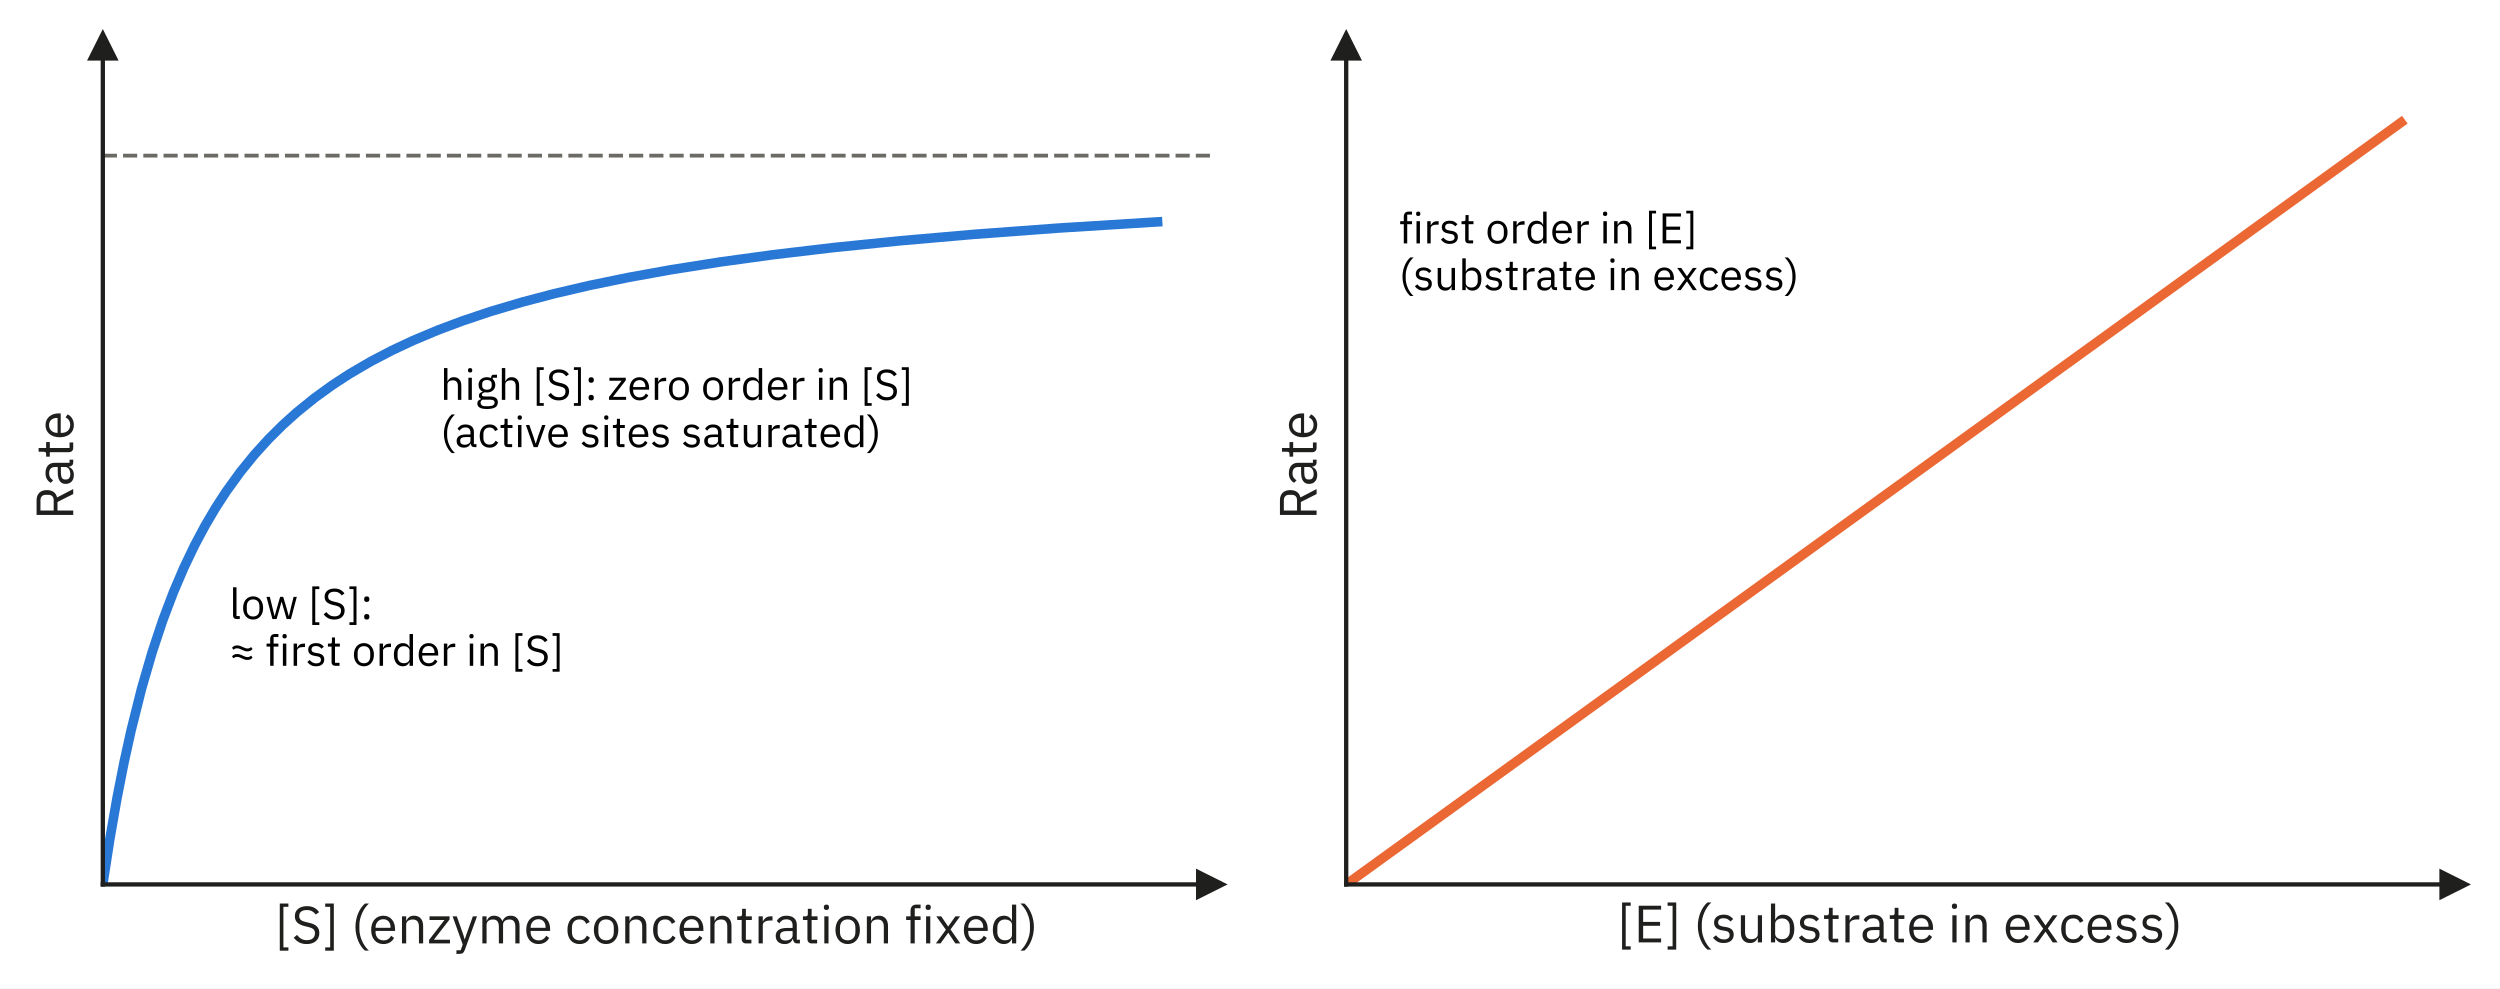
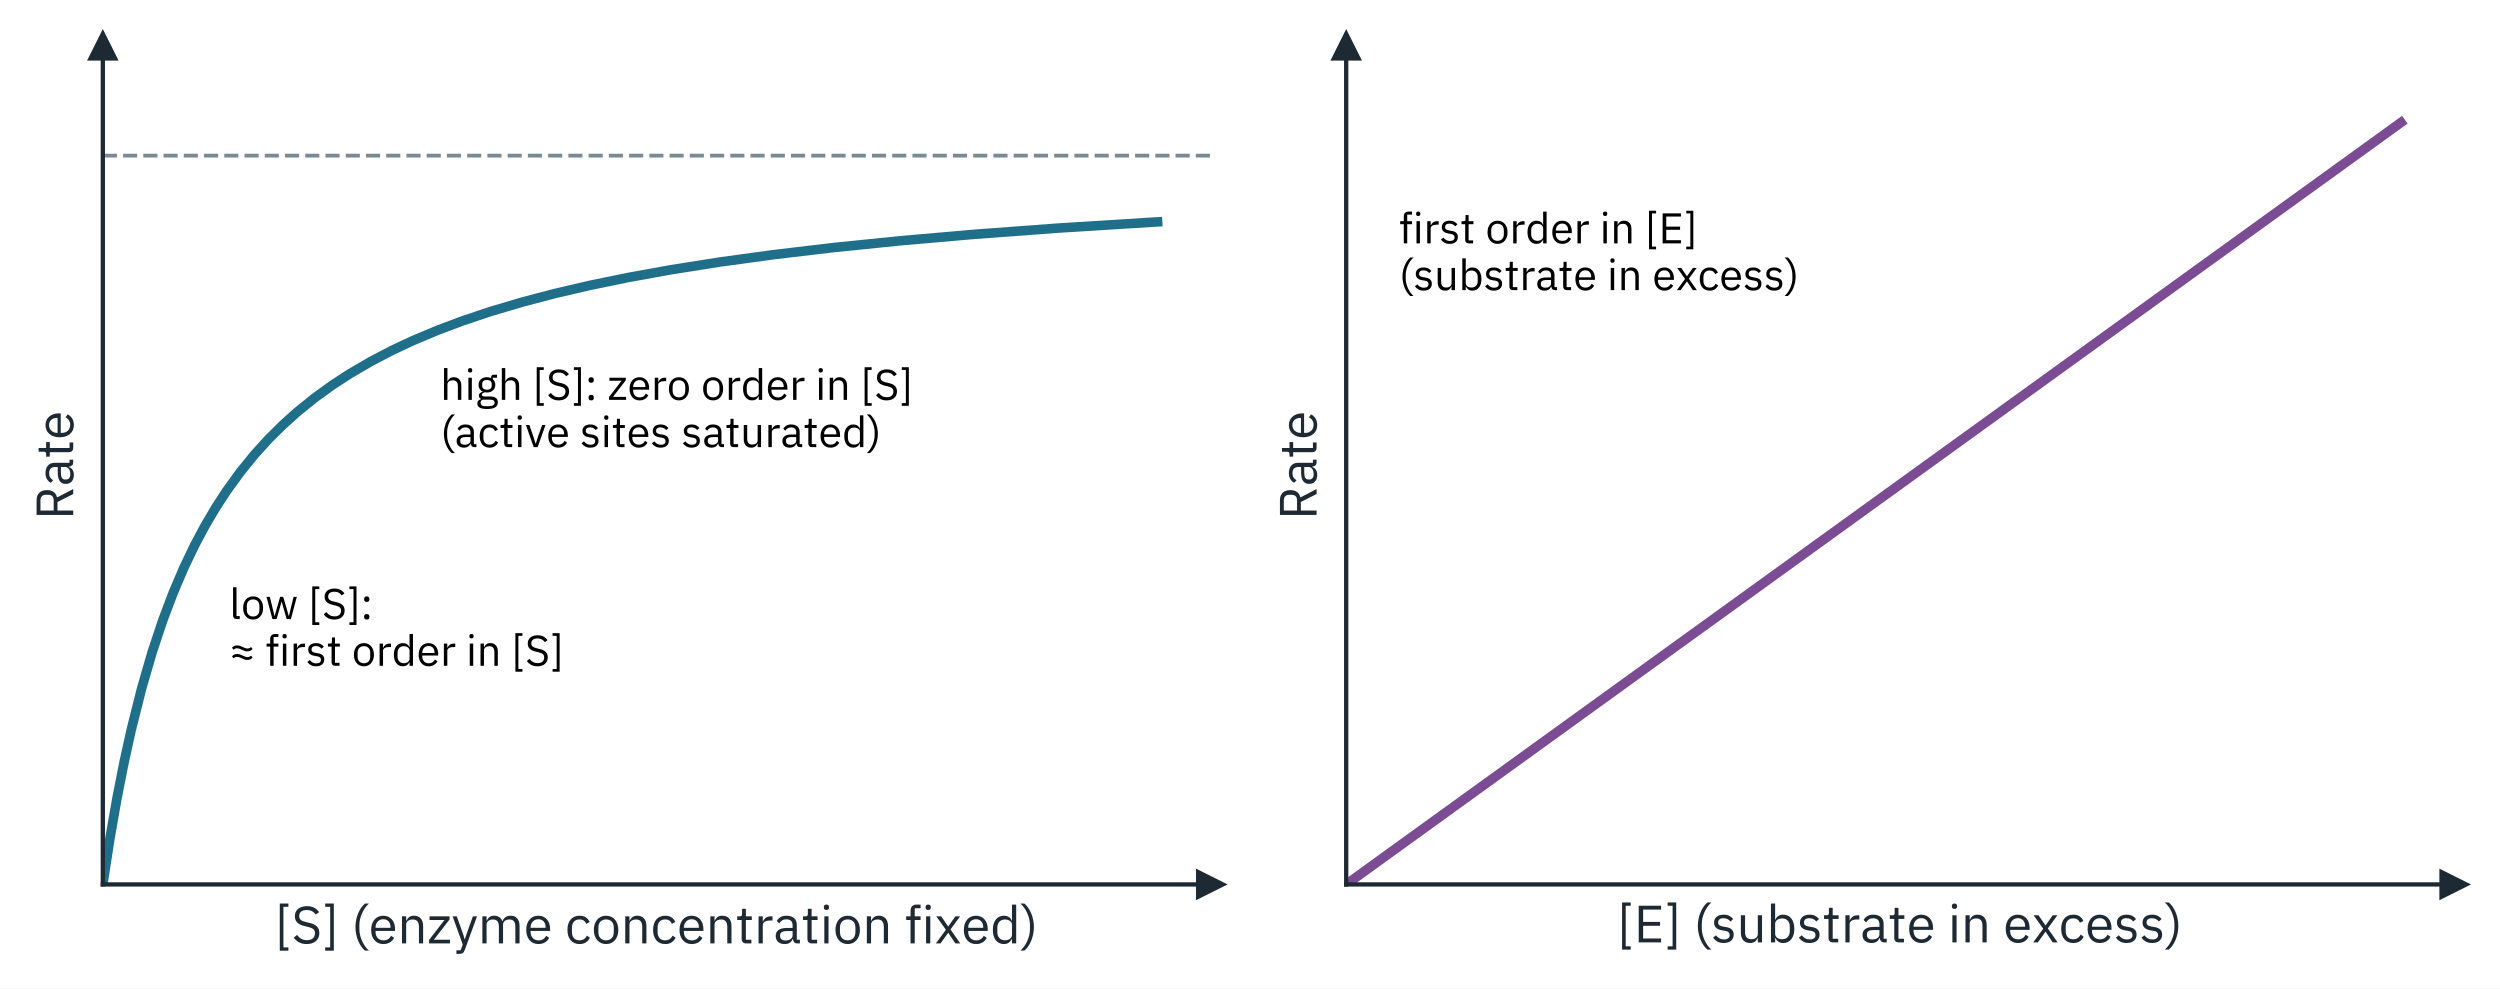
<svg xmlns="http://www.w3.org/2000/svg" xmlns:xlink="http://www.w3.org/1999/xlink" width="523.7pt" height="207.03pt" viewBox="0 0 523.7 207.03" version="1.1">
  <defs>
    <style type="text/css">*{stroke-linejoin: round; stroke-linecap: butt}</style>
  </defs>
  <g id="figure_1">
    <g id="patch_1">
      <path d="M 0 207.03  L 523.7 207.03  L 523.7 0  L 0 0  z " style="fill: #ffffff" />
    </g>
    <g id="axes_1">
      <g id="patch_2">
        <path d="M 21.54 185.27  L 253.54 185.27  L 253.54 9.7  L 21.54 9.7  z " style="fill: #ffffff" />
      </g>
      <g id="matplotlib.axis_1">
        <g id="text_1">
-           <g style="fill: #1f1f1e" transform="translate(57.58633 197.63) scale(0.11 -0.11)">
+           <g style="fill: #1e2a33" transform="translate(57.58633 197.63) scale(0.11 -0.11)">
            <defs>
              <path id="IBMPlexSans-5b" d="M 595 -883  L 595 4864  L 1645 4864  L 1645 4461  L 1037 4461  L 1037 -480  L 1645 -480  L 1645 -883  L 595 -883  z " transform="scale(0.015625)" />
              <path id="IBMPlexSans-53" d="M 1850 -77  Q 1306 -77 922 131  Q 538 339 269 704  L 666 1037  Q 902 723 1190 560  Q 1478 397 1869 397  Q 2349 397 2601 627  Q 2854 858 2854 1242  Q 2854 1562 2662 1734  Q 2470 1907 2029 2010  L 1664 2093  Q 1050 2234 726 2518  Q 403 2803 403 3322  Q 403 3616 512 3846  Q 621 4077 816 4230  Q 1011 4384 1283 4464  Q 1555 4544 1882 4544  Q 2387 4544 2748 4358  Q 3110 4173 3360 3814  L 2957 3520  Q 2771 3776 2508 3923  Q 2246 4070 1856 4070  Q 1427 4070 1180 3888  Q 934 3706 934 3341  Q 934 3021 1142 2857  Q 1350 2694 1773 2598  L 2138 2515  Q 2797 2368 3091 2067  Q 3386 1766 3386 1267  Q 3386 960 3280 710  Q 3174 461 2976 288  Q 2778 115 2493 19  Q 2208 -77 1850 -77  z " transform="scale(0.015625)" />
              <path id="IBMPlexSans-5d" d="M 1434 4864  L 1434 -883  L 384 -883  L 384 -480  L 992 -480  L 992 4461  L 384 4461  L 384 4864  L 1434 4864  z " transform="scale(0.015625)" />
              <path id="IBMPlexSans-20" transform="scale(0.015625)" />
              <path id="IBMPlexSans-28" d="M 531 1997  Q 531 2458 620 2886  Q 710 3315 867 3683  Q 1024 4051 1235 4352  Q 1446 4653 1690 4864  L 2176 4864  Q 1907 4621 1692 4313  Q 1478 4006 1328 3660  Q 1178 3315 1094 2956  Q 1011 2598 1011 2266  L 1011 1715  Q 1011 1376 1094 1017  Q 1178 659 1331 313  Q 1485 -32 1699 -339  Q 1914 -646 2176 -877  L 1690 -877  Q 1453 -678 1241 -377  Q 1030 -77 873 294  Q 717 666 624 1098  Q 531 1530 531 1997  z " transform="scale(0.015625)" />
              <path id="IBMPlexSans-65" d="M 1786 -77  Q 1446 -77 1174 44  Q 902 166 707 393  Q 512 621 406 937  Q 301 1254 301 1651  Q 301 2042 406 2362  Q 512 2682 707 2909  Q 902 3136 1174 3257  Q 1446 3379 1786 3379  Q 2118 3379 2380 3257  Q 2643 3136 2828 2921  Q 3014 2707 3113 2412  Q 3213 2118 3213 1766  L 3213 1523  L 838 1523  L 838 1370  Q 838 1158 905 976  Q 973 794 1097 659  Q 1222 525 1404 448  Q 1587 371 1818 371  Q 2131 371 2364 518  Q 2598 666 2726 941  L 3091 678  Q 2931 339 2592 131  Q 2253 -77 1786 -77  z M 1786 2950  Q 1574 2950 1401 2876  Q 1229 2803 1104 2668  Q 979 2534 908 2352  Q 838 2170 838 1952  L 838 1907  L 2662 1907  L 2662 1978  Q 2662 2419 2422 2684  Q 2182 2950 1786 2950  z " transform="scale(0.015625)" />
              <path id="IBMPlexSans-6e" d="M 544 0  L 544 3302  L 1056 3302  L 1056 2765  L 1082 2765  Q 1203 3046 1424 3212  Q 1645 3379 2016 3379  Q 2528 3379 2825 3049  Q 3123 2720 3123 2118  L 3123 0  L 2611 0  L 2611 2029  Q 2611 2918 1862 2918  Q 1709 2918 1565 2880  Q 1421 2842 1305 2765  Q 1190 2688 1123 2569  Q 1056 2451 1056 2291  L 1056 0  L 544 0  z " transform="scale(0.015625)" />
              <path id="IBMPlexSans-7a" d="M 211 0  L 211 429  L 2086 2854  L 269 2854  L 269 3302  L 2707 3302  L 2707 2918  L 794 448  L 2758 448  L 2758 0  L 211 0  z " transform="scale(0.015625)" />
              <path id="IBMPlexSans-79" d="M 2579 3302  L 3085 3302  L 1606 -768  Q 1549 -915 1491 -1014  Q 1434 -1114 1350 -1171  Q 1267 -1229 1142 -1254  Q 1018 -1280 838 -1280  L 576 -1280  L 576 -832  L 1094 -832  L 1344 -128  L 109 3302  L 621 3302  L 1414 1056  L 1568 518  L 1600 518  L 1779 1056  L 2579 3302  z " transform="scale(0.015625)" />
              <path id="IBMPlexSans-6d" d="M 544 0  L 544 3302  L 1056 3302  L 1056 2765  L 1082 2765  Q 1139 2893 1212 3005  Q 1286 3117 1392 3200  Q 1498 3283 1638 3331  Q 1779 3379 1971 3379  Q 2298 3379 2573 3222  Q 2848 3066 2982 2707  L 2995 2707  Q 3085 2976 3331 3177  Q 3578 3379 4000 3379  Q 4506 3379 4790 3049  Q 5075 2720 5075 2118  L 5075 0  L 4563 0  L 4563 2029  Q 4563 2470 4390 2694  Q 4218 2918 3840 2918  Q 3686 2918 3548 2880  Q 3411 2842 3302 2765  Q 3194 2688 3130 2569  Q 3066 2451 3066 2291  L 3066 0  L 2554 0  L 2554 2029  Q 2554 2470 2381 2694  Q 2208 2918 1843 2918  Q 1690 2918 1549 2880  Q 1408 2842 1299 2765  Q 1190 2688 1123 2569  Q 1056 2451 1056 2291  L 1056 0  L 544 0  z " transform="scale(0.015625)" />
              <path id="IBMPlexSans-63" d="M 1773 -77  Q 1427 -77 1152 44  Q 877 166 688 390  Q 499 614 400 934  Q 301 1254 301 1651  Q 301 2048 400 2368  Q 499 2688 688 2912  Q 877 3136 1152 3257  Q 1427 3379 1773 3379  Q 2266 3379 2563 3164  Q 2861 2950 3008 2605  L 2579 2387  Q 2490 2643 2285 2784  Q 2080 2925 1773 2925  Q 1542 2925 1369 2851  Q 1197 2778 1081 2646  Q 966 2515 908 2332  Q 851 2150 851 1933  L 851 1370  Q 851 934 1084 656  Q 1318 378 1773 378  Q 2394 378 2669 954  L 3040 704  Q 2880 346 2563 134  Q 2246 -77 1773 -77  z " transform="scale(0.015625)" />
              <path id="IBMPlexSans-6f" d="M 1792 -77  Q 1459 -77 1184 44  Q 909 166 713 393  Q 518 621 409 937  Q 301 1254 301 1651  Q 301 2042 409 2362  Q 518 2682 713 2909  Q 909 3136 1184 3257  Q 1459 3379 1792 3379  Q 2125 3379 2397 3257  Q 2669 3136 2867 2909  Q 3066 2682 3174 2362  Q 3283 2042 3283 1651  Q 3283 1254 3174 937  Q 3066 621 2867 393  Q 2669 166 2397 44  Q 2125 -77 1792 -77  z M 1792 378  Q 2208 378 2470 634  Q 2733 890 2733 1414  L 2733 1888  Q 2733 2413 2470 2669  Q 2208 2925 1792 2925  Q 1376 2925 1113 2669  Q 851 2413 851 1888  L 851 1414  Q 851 890 1113 634  Q 1376 378 1792 378  z " transform="scale(0.015625)" />
              <path id="IBMPlexSans-74" d="M 1274 0  Q 1005 0 867 150  Q 730 301 730 544  L 730 2854  L 186 2854  L 186 3302  L 493 3302  Q 659 3302 720 3369  Q 781 3437 781 3603  L 781 4218  L 1242 4218  L 1242 3302  L 1965 3302  L 1965 2854  L 1242 2854  L 1242 448  L 1914 448  L 1914 0  L 1274 0  z " transform="scale(0.015625)" />
              <path id="IBMPlexSans-72" d="M 544 0  L 544 3302  L 1056 3302  L 1056 2694  L 1088 2694  Q 1178 2931 1408 3116  Q 1638 3302 2042 3302  L 2240 3302  L 2240 2790  L 1939 2790  Q 1523 2790 1289 2633  Q 1056 2477 1056 2240  L 1056 0  L 544 0  z " transform="scale(0.015625)" />
              <path id="IBMPlexSans-61" d="M 2944 0  Q 2656 0 2531 153  Q 2406 307 2374 538  L 2342 538  Q 2234 230 1984 76  Q 1734 -77 1389 -77  Q 864 -77 573 192  Q 282 461 282 922  Q 282 1389 624 1638  Q 966 1888 1690 1888  L 2342 1888  L 2342 2214  Q 2342 2566 2150 2752  Q 1958 2938 1562 2938  Q 1261 2938 1059 2803  Q 858 2669 723 2445  L 416 2733  Q 550 3002 844 3190  Q 1139 3379 1587 3379  Q 2189 3379 2521 3084  Q 2854 2790 2854 2266  L 2854 448  L 3232 448  L 3232 0  L 2944 0  z M 1472 358  Q 1664 358 1824 403  Q 1984 448 2099 531  Q 2214 614 2278 723  Q 2342 832 2342 960  L 2342 1504  L 1664 1504  Q 1222 1504 1020 1376  Q 819 1248 819 1005  L 819 870  Q 819 627 995 492  Q 1171 358 1472 358  z " transform="scale(0.015625)" />
              <path id="IBMPlexSans-69" d="M 800 4077  Q 634 4077 560 4157  Q 486 4237 486 4365  L 486 4448  Q 486 4576 560 4656  Q 634 4736 800 4736  Q 966 4736 1040 4656  Q 1114 4576 1114 4448  L 1114 4365  Q 1114 4237 1040 4157  Q 966 4077 800 4077  z M 544 3302  L 1056 3302  L 1056 0  L 544 0  L 544 3302  z " transform="scale(0.015625)" />
              <path id="IBMPlexSans-66" d="M 723 2854  L 186 2854  L 186 3302  L 723 3302  L 723 3968  Q 723 4314 902 4525  Q 1082 4736 1446 4736  L 1946 4736  L 1946 4288  L 1235 4288  L 1235 3302  L 1946 3302  L 1946 2854  L 1235 2854  L 1235 0  L 723 0  L 723 2854  z " transform="scale(0.015625)" />
              <path id="IBMPlexSans-78" d="M 134 0  L 1357 1664  L 186 3302  L 787 3302  L 1626 2074  L 1645 2074  L 2515 3302  L 3085 3302  L 1920 1702  L 3110 0  L 2509 0  L 1651 1293  L 1632 1293  L 704 0  L 134 0  z " transform="scale(0.015625)" />
              <path id="IBMPlexSans-64" d="M 2656 538  L 2630 538  Q 2330 -77 1664 -77  Q 1357 -77 1107 44  Q 858 166 682 390  Q 506 614 413 934  Q 320 1254 320 1651  Q 320 2048 413 2368  Q 506 2688 682 2912  Q 858 3136 1107 3257  Q 1357 3379 1664 3379  Q 2010 3379 2256 3228  Q 2502 3078 2630 2765  L 2656 2765  L 2656 4736  L 3168 4736  L 3168 0  L 2656 0  L 2656 538  z M 1805 384  Q 1978 384 2134 429  Q 2291 474 2406 560  Q 2522 646 2589 771  Q 2656 896 2656 1056  L 2656 2285  Q 2656 2419 2589 2537  Q 2522 2656 2406 2739  Q 2291 2822 2134 2870  Q 1978 2918 1805 2918  Q 1370 2918 1120 2646  Q 870 2374 870 1933  L 870 1370  Q 870 928 1120 656  Q 1370 384 1805 384  z " transform="scale(0.015625)" />
              <path id="IBMPlexSans-29" d="M 1613 1997  Q 1613 1530 1520 1098  Q 1427 666 1270 294  Q 1114 -77 902 -377  Q 691 -678 454 -877  L -32 -877  Q 230 -646 444 -339  Q 659 -32 812 313  Q 966 659 1049 1017  Q 1133 1376 1133 1715  L 1133 2266  Q 1133 2598 1049 2956  Q 966 3315 816 3660  Q 666 4006 451 4313  Q 237 4621 -32 4864  L 454 4864  Q 698 4653 909 4352  Q 1120 4051 1277 3683  Q 1434 3315 1523 2886  Q 1613 2458 1613 1997  z " transform="scale(0.015625)" />
            </defs>
            <use xlink:href="#IBMPlexSans-5b" />
            <use xlink:href="#IBMPlexSans-53" transform="translate(31.7 0)" />
            <use xlink:href="#IBMPlexSans-5d" transform="translate(89.79999 0)" />
            <use xlink:href="#IBMPlexSans-20" transform="translate(121.5 0)" />
            <use xlink:href="#IBMPlexSans-28" transform="translate(145.1 0)" />
            <use xlink:href="#IBMPlexSans-65" transform="translate(178.6 0)" />
            <use xlink:href="#IBMPlexSans-6e" transform="translate(233.5 0)" />
            <use xlink:href="#IBMPlexSans-7a" transform="translate(290.2999 0)" />
            <use xlink:href="#IBMPlexSans-79" transform="translate(336.6999 0)" />
            <use xlink:href="#IBMPlexSans-6d" transform="translate(386.5999 0)" />
            <use xlink:href="#IBMPlexSans-65" transform="translate(473.8999 0)" />
            <use xlink:href="#IBMPlexSans-20" transform="translate(528.7999 0)" />
            <use xlink:href="#IBMPlexSans-63" transform="translate(552.3999 0)" />
            <use xlink:href="#IBMPlexSans-6f" transform="translate(602.6999 0)" />
            <use xlink:href="#IBMPlexSans-6e" transform="translate(658.6999 0)" />
            <use xlink:href="#IBMPlexSans-63" transform="translate(715.4999 0)" />
            <use xlink:href="#IBMPlexSans-65" transform="translate(765.7998 0)" />
            <use xlink:href="#IBMPlexSans-6e" transform="translate(820.6998 0)" />
            <use xlink:href="#IBMPlexSans-74" transform="translate(877.4998 0)" />
            <use xlink:href="#IBMPlexSans-72" transform="translate(912.5998 0)" />
            <use xlink:href="#IBMPlexSans-61" transform="translate(949.2998 0)" />
            <use xlink:href="#IBMPlexSans-74" transform="translate(1002.7 0)" />
            <use xlink:href="#IBMPlexSans-69" transform="translate(1037.8 0)" />
            <use xlink:href="#IBMPlexSans-6f" transform="translate(1062.8 0)" />
            <use xlink:href="#IBMPlexSans-6e" transform="translate(1118.8 0)" />
            <use xlink:href="#IBMPlexSans-20" transform="translate(1175.6 0)" />
            <use xlink:href="#IBMPlexSans-66" transform="translate(1199.2 0)" />
            <use xlink:href="#IBMPlexSans-69" transform="translate(1231.6 0)" />
            <use xlink:href="#IBMPlexSans-78" transform="translate(1256.6 0)" />
            <use xlink:href="#IBMPlexSans-65" transform="translate(1307.3 0)" />
            <use xlink:href="#IBMPlexSans-64" transform="translate(1362.2 0)" />
            <use xlink:href="#IBMPlexSans-29" transform="translate(1420.2 0)" />
          </g>
        </g>
      </g>
      <g id="matplotlib.axis_2">
        <g id="text_2">
-           <g style="fill: #1f1f1e" transform="translate(15.34 108.8923) rotate(-90) scale(0.11 -0.11)">
+           <g style="fill: #1e2a33" transform="translate(15.34 108.8923) rotate(-90) scale(0.11 -0.11)">
            <defs>
              <path id="IBMPlexSans-52" d="M 1133 0  L 595 0  L 595 4467  L 2374 4467  Q 2963 4467 3292 4140  Q 3622 3814 3622 3200  Q 3622 2707 3395 2390  Q 3168 2074 2726 1971  L 3750 0  L 3142 0  L 2176 1920  L 1133 1920  L 1133 0  z M 2374 2381  Q 2694 2381 2870 2547  Q 3046 2714 3046 3021  L 3046 3354  Q 3046 3661 2870 3827  Q 2694 3994 2374 3994  L 1133 3994  L 1133 2381  L 2374 2381  z " transform="scale(0.015625)" />
            </defs>
            <use xlink:href="#IBMPlexSans-52" />
            <use xlink:href="#IBMPlexSans-61" transform="translate(63.99999 0)" />
            <use xlink:href="#IBMPlexSans-74" transform="translate(117.4 0)" />
            <use xlink:href="#IBMPlexSans-65" transform="translate(152.5 0)" />
          </g>
        </g>
      </g>
      <g id="line2d_1">
-         <path d="M 21.54 185.27  L 23.018 175.698  L 24.496 167.256  L 25.974 159.754  L 27.452 153.044  L 29.669 144.21  L 31.886 136.583  L 34.103 129.931  L 36.319 124.08  L 38.536 118.892  L 40.753 114.261  L 42.97 110.102  L 45.187 106.346  L 47.404 102.937  L 50.36 98.853  L 53.316 95.218  L 56.272 91.961  L 59.228 89.026  L 62.183 86.367  L 65.878 83.377  L 69.573 80.702  L 73.268 78.294  L 77.702 75.705  L 82.136 73.394  L 86.569 71.318  L 91.742 69.148  L 96.915 67.209  L 102.827 65.23  L 109.478 63.257  L 116.128 61.51  L 123.518 59.788  L 131.647 58.116  L 140.514 56.513  L 150.86 54.879  L 161.945 53.359  L 174.507 51.869  L 188.547 50.439  L 204.066 49.086  L 221.801 47.771  L 241.753 46.522  L 242.492 46.479  L 242.492 46.479  " clip-path="url(#p4ab5e02c59)" style="fill: none; stroke: #2a78d6; stroke-width: 2; stroke-linecap: square" />
+         <path d="M 21.54 185.27  L 23.018 175.698  L 24.496 167.256  L 25.974 159.754  L 27.452 153.044  L 29.669 144.21  L 31.886 136.583  L 34.103 129.931  L 36.319 124.08  L 38.536 118.892  L 40.753 114.261  L 42.97 110.102  L 45.187 106.346  L 47.404 102.937  L 50.36 98.853  L 53.316 95.218  L 56.272 91.961  L 59.228 89.026  L 62.183 86.367  L 65.878 83.377  L 69.573 80.702  L 73.268 78.294  L 77.702 75.705  L 82.136 73.394  L 86.569 71.318  L 91.742 69.148  L 96.915 67.209  L 102.827 65.23  L 109.478 63.257  L 116.128 61.51  L 123.518 59.788  L 131.647 58.116  L 140.514 56.513  L 150.86 54.879  L 161.945 53.359  L 174.507 51.869  L 188.547 50.439  L 204.066 49.086  L 221.801 47.771  L 241.753 46.522  L 242.492 46.479  L 242.492 46.479  " clip-path="url(#p4ab5e02c59)" style="fill: none; stroke: #1f6f8b; stroke-width: 2; stroke-linecap: square" />
      </g>
      <g id="line2d_2">
-         <path d="M 21.54 32.6  L 253.54 32.6  " clip-path="url(#p4ab5e02c59)" style="fill: none; stroke-dasharray: 2.96,1.28; stroke-dashoffset: 0; stroke: #6b6a64; stroke-width: 0.8" />
+         <path d="M 21.54 32.6  L 253.54 32.6  " clip-path="url(#p4ab5e02c59)" style="fill: none; stroke-dasharray: 2.96,1.28; stroke-dashoffset: 0; stroke: #7a8a94; stroke-width: 0.8" />
      </g>
      <g id="line2d_3">
        <defs>
-           <path id="m1a89f744f7" d="M 2.5 0  L -2.5 -2.5  L -2.5 2.5  z " style="stroke: #1f1f1e; stroke-linejoin: miter" />
+           <path id="m1a89f744f7" d="M 2.5 0  L -2.5 -2.5  L -2.5 2.5  z " style="stroke: #1e2a33; stroke-linejoin: miter" />
        </defs>
        <g>
-           <use xlink:href="#m1a89f744f7" x="253.54" y="185.27" style="fill: #1f1f1e; stroke: #1f1f1e; stroke-linejoin: miter" />
+           <use xlink:href="#m1a89f744f7" x="253.54" y="185.27" style="fill: #1e2a33; stroke: #1e2a33; stroke-linejoin: miter" />
        </g>
      </g>
      <g id="line2d_4">
        <defs>
-           <path id="m1eae305aad" d="M 0 -2.5  L -2.5 2.5  L 2.5 2.5  z " style="stroke: #1f1f1e; stroke-linejoin: miter" />
+           <path id="m1eae305aad" d="M 0 -2.5  L -2.5 2.5  L 2.5 2.5  z " style="stroke: #1e2a33; stroke-linejoin: miter" />
        </defs>
        <g>
-           <use xlink:href="#m1eae305aad" x="21.54" y="9.7" style="fill: #1f1f1e; stroke: #1f1f1e; stroke-linejoin: miter" />
+           <use xlink:href="#m1eae305aad" x="21.54" y="9.7" style="fill: #1e2a33; stroke: #1e2a33; stroke-linejoin: miter" />
        </g>
      </g>
      <g id="patch_3">
-         <path d="M 21.54 185.27  L 21.54 9.7  " style="fill: none; stroke: #1f1f1e; stroke-width: 0.9; stroke-linejoin: miter; stroke-linecap: square" />
+         <path d="M 21.54 185.27  L 21.54 9.7  " style="fill: none; stroke: #1e2a33; stroke-width: 0.9; stroke-linejoin: miter; stroke-linecap: square" />
      </g>
      <g id="patch_4">
-         <path d="M 21.54 185.27  L 253.54 185.27  " style="fill: none; stroke: #1f1f1e; stroke-width: 0.9; stroke-linejoin: miter; stroke-linecap: square" />
+         <path d="M 21.54 185.27  L 253.54 185.27  " style="fill: none; stroke: #1e2a33; stroke-width: 0.9; stroke-linejoin: miter; stroke-linecap: square" />
      </g>
      <g id="text_3">
        <g transform="translate(48.05429 129.6771) scale(0.09 -0.09)">
          <defs>
            <path id="IBMPlexSans-6c" d="M 1088 0  Q 819 0 681 150  Q 544 301 544 531  L 544 4736  L 1056 4736  L 1056 448  L 1542 448  L 1542 0  L 1088 0  z " transform="scale(0.015625)" />
            <path id="IBMPlexSans-77" d="M 198 3302  L 698 3302  L 1050 1875  L 1402 429  L 1414 429  L 1818 1875  L 2234 3302  L 2688 3302  L 3117 1875  L 3526 429  L 3539 429  L 3878 1875  L 4237 3302  L 4717 3302  L 3840 0  L 3206 0  L 2746 1587  L 2458 2592  L 2445 2592  L 2163 1587  L 1702 0  L 1082 0  L 198 3302  z " transform="scale(0.015625)" />
            <path id="IBMPlexSans-3a" d="M 934 -77  Q 730 -77 637 25  Q 544 128 544 294  L 544 378  Q 544 544 637 646  Q 730 749 934 749  Q 1139 749 1232 646  Q 1325 544 1325 378  L 1325 294  Q 1325 128 1232 25  Q 1139 -77 934 -77  z M 934 2547  Q 730 2547 637 2649  Q 544 2752 544 2918  L 544 3002  Q 544 3168 637 3270  Q 730 3373 934 3373  Q 1139 3373 1232 3270  Q 1325 3168 1325 3002  L 1325 2918  Q 1325 2752 1232 2649  Q 1139 2547 934 2547  z " transform="scale(0.015625)" />
          </defs>
          <use xlink:href="#IBMPlexSans-6c" />
          <use xlink:href="#IBMPlexSans-6f" transform="translate(27.2 0)" />
          <use xlink:href="#IBMPlexSans-77" transform="translate(83.19998 0)" />
          <use xlink:href="#IBMPlexSans-20" transform="translate(160 0)" />
          <use xlink:href="#IBMPlexSans-5b" transform="translate(183.6 0)" />
          <use xlink:href="#IBMPlexSans-53" transform="translate(215.3 0)" />
          <use xlink:href="#IBMPlexSans-5d" transform="translate(273.3999 0)" />
          <use xlink:href="#IBMPlexSans-3a" transform="translate(305.0999 0)" />
        </g>
        <g transform="translate(48.05429 139.4691) scale(0.09 -0.09)">
          <defs>
            <path id="IBMPlexSans-2248" d="M 2682 870  Q 2445 870 2262 934  Q 2080 998 1856 1107  Q 1677 1197 1504 1261  Q 1331 1325 1133 1325  Q 973 1325 861 1277  Q 749 1229 602 1120  L 390 1402  Q 518 1562 694 1658  Q 870 1754 1158 1754  Q 1395 1754 1577 1690  Q 1760 1626 1984 1517  Q 2163 1427 2336 1363  Q 2509 1299 2707 1299  Q 2867 1299 2979 1347  Q 3091 1395 3238 1504  L 3450 1222  Q 3322 1062 3146 966  Q 2970 870 2682 870  z M 2682 2150  Q 2445 2150 2262 2214  Q 2080 2278 1856 2387  Q 1677 2477 1504 2541  Q 1331 2605 1133 2605  Q 973 2605 861 2557  Q 749 2509 602 2400  L 390 2682  Q 518 2842 694 2938  Q 870 3034 1158 3034  Q 1395 3034 1577 2970  Q 1760 2906 1984 2797  Q 2163 2707 2336 2643  Q 2509 2579 2707 2579  Q 2867 2579 2979 2627  Q 3091 2675 3238 2784  L 3450 2502  Q 3322 2342 3146 2246  Q 2970 2150 2682 2150  z " transform="scale(0.015625)" />
            <path id="IBMPlexSans-73" d="M 1536 -77  Q 1075 -77 764 99  Q 454 275 230 570  L 595 864  Q 787 621 1024 489  Q 1261 358 1574 358  Q 1901 358 2083 499  Q 2266 640 2266 896  Q 2266 1088 2141 1225  Q 2016 1363 1690 1414  L 1427 1453  Q 1197 1485 1005 1552  Q 813 1619 669 1731  Q 525 1843 445 2009  Q 365 2176 365 2406  Q 365 2650 454 2832  Q 544 3014 701 3136  Q 858 3258 1075 3318  Q 1293 3379 1542 3379  Q 1946 3379 2218 3238  Q 2490 3098 2694 2848  L 2355 2541  Q 2246 2694 2035 2819  Q 1824 2944 1504 2944  Q 1184 2944 1021 2806  Q 858 2669 858 2432  Q 858 2189 1021 2080  Q 1184 1971 1491 1920  L 1747 1882  Q 2298 1798 2528 1564  Q 2758 1331 2758 954  Q 2758 474 2432 198  Q 2106 -77 1536 -77  z " transform="scale(0.015625)" />
          </defs>
          <use xlink:href="#IBMPlexSans-2248" />
          <use xlink:href="#IBMPlexSans-20" transform="translate(59.99999 0)" />
          <use xlink:href="#IBMPlexSans-66" transform="translate(83.59998 0)" />
          <use xlink:href="#IBMPlexSans-69" transform="translate(116 0)" />
          <use xlink:href="#IBMPlexSans-72" transform="translate(141 0)" />
          <use xlink:href="#IBMPlexSans-73" transform="translate(177.7 0)" />
          <use xlink:href="#IBMPlexSans-74" transform="translate(226.3999 0)" />
          <use xlink:href="#IBMPlexSans-20" transform="translate(261.4999 0)" />
          <use xlink:href="#IBMPlexSans-6f" transform="translate(285.0999 0)" />
          <use xlink:href="#IBMPlexSans-72" transform="translate(341.0999 0)" />
          <use xlink:href="#IBMPlexSans-64" transform="translate(377.7999 0)" />
          <use xlink:href="#IBMPlexSans-65" transform="translate(435.7999 0)" />
          <use xlink:href="#IBMPlexSans-72" transform="translate(490.6999 0)" />
          <use xlink:href="#IBMPlexSans-20" transform="translate(527.3999 0)" />
          <use xlink:href="#IBMPlexSans-69" transform="translate(550.9999 0)" />
          <use xlink:href="#IBMPlexSans-6e" transform="translate(575.9999 0)" />
          <use xlink:href="#IBMPlexSans-20" transform="translate(632.7998 0)" />
          <use xlink:href="#IBMPlexSans-5b" transform="translate(656.3998 0)" />
          <use xlink:href="#IBMPlexSans-53" transform="translate(688.0998 0)" />
          <use xlink:href="#IBMPlexSans-5d" transform="translate(746.1998 0)" />
        </g>
      </g>
      <g id="text_4">
        <g transform="translate(92.24476 83.76798) scale(0.09 -0.09)">
          <defs>
            <path id="IBMPlexSans-68" d="M 544 4736  L 1056 4736  L 1056 2765  L 1082 2765  Q 1203 3046 1424 3212  Q 1645 3379 2016 3379  Q 2528 3379 2825 3049  Q 3123 2720 3123 2118  L 3123 0  L 2611 0  L 2611 2029  Q 2611 2918 1862 2918  Q 1709 2918 1565 2880  Q 1421 2842 1305 2765  Q 1190 2688 1123 2569  Q 1056 2451 1056 2291  L 1056 0  L 544 0  L 544 4736  z " transform="scale(0.015625)" />
            <path id="IBMPlexSans-67" d="M 3328 -365  Q 3328 -877 2928 -1117  Q 2528 -1357 1728 -1357  Q 954 -1357 614 -1145  Q 275 -934 275 -544  Q 275 -275 416 -124  Q 557 26 800 96  L 800 166  Q 506 307 506 627  Q 506 877 666 1008  Q 826 1139 1075 1203  L 1075 1229  Q 781 1370 617 1632  Q 454 1894 454 2240  Q 454 2490 544 2701  Q 634 2912 797 3062  Q 960 3213 1187 3296  Q 1414 3379 1696 3379  Q 2048 3379 2323 3251  L 2323 3309  Q 2323 3501 2412 3625  Q 2502 3750 2707 3750  L 3200 3750  L 3200 3302  L 2573 3302  L 2573 3091  Q 2752 2938 2851 2723  Q 2950 2509 2950 2240  Q 2950 1990 2860 1779  Q 2771 1568 2608 1417  Q 2445 1267 2214 1184  Q 1984 1101 1702 1101  Q 1542 1101 1382 1133  Q 1216 1088 1081 1001  Q 947 915 947 762  Q 947 614 1088 563  Q 1229 512 1453 512  L 2157 512  Q 2771 512 3049 278  Q 3328 45 3328 -365  z M 2848 -403  Q 2848 -205 2697 -86  Q 2547 32 2163 32  L 1062 32  Q 755 -109 755 -416  Q 755 -634 918 -787  Q 1082 -941 1472 -941  L 1946 -941  Q 2374 -941 2611 -806  Q 2848 -672 2848 -403  z M 1702 1510  Q 2029 1510 2221 1667  Q 2413 1824 2413 2150  L 2413 2330  Q 2413 2656 2221 2813  Q 2029 2970 1702 2970  Q 1376 2970 1184 2813  Q 992 2656 992 2330  L 992 2150  Q 992 1824 1184 1667  Q 1376 1510 1702 1510  z " transform="scale(0.015625)" />
          </defs>
          <use xlink:href="#IBMPlexSans-68" />
          <use xlink:href="#IBMPlexSans-69" transform="translate(56.79999 0)" />
          <use xlink:href="#IBMPlexSans-67" transform="translate(81.79997 0)" />
          <use xlink:href="#IBMPlexSans-68" transform="translate(134.6 0)" />
          <use xlink:href="#IBMPlexSans-20" transform="translate(191.3999 0)" />
          <use xlink:href="#IBMPlexSans-5b" transform="translate(214.9999 0)" />
          <use xlink:href="#IBMPlexSans-53" transform="translate(246.6999 0)" />
          <use xlink:href="#IBMPlexSans-5d" transform="translate(304.7999 0)" />
          <use xlink:href="#IBMPlexSans-3a" transform="translate(336.4999 0)" />
          <use xlink:href="#IBMPlexSans-20" transform="translate(365.6999 0)" />
          <use xlink:href="#IBMPlexSans-7a" transform="translate(389.2999 0)" />
          <use xlink:href="#IBMPlexSans-65" transform="translate(435.6999 0)" />
          <use xlink:href="#IBMPlexSans-72" transform="translate(490.5999 0)" />
          <use xlink:href="#IBMPlexSans-6f" transform="translate(527.2999 0)" />
          <use xlink:href="#IBMPlexSans-20" transform="translate(583.2999 0)" />
          <use xlink:href="#IBMPlexSans-6f" transform="translate(606.8999 0)" />
          <use xlink:href="#IBMPlexSans-72" transform="translate(662.8999 0)" />
          <use xlink:href="#IBMPlexSans-64" transform="translate(699.5999 0)" />
          <use xlink:href="#IBMPlexSans-65" transform="translate(757.5998 0)" />
          <use xlink:href="#IBMPlexSans-72" transform="translate(812.4998 0)" />
          <use xlink:href="#IBMPlexSans-20" transform="translate(849.1998 0)" />
          <use xlink:href="#IBMPlexSans-69" transform="translate(872.7998 0)" />
          <use xlink:href="#IBMPlexSans-6e" transform="translate(897.7998 0)" />
          <use xlink:href="#IBMPlexSans-20" transform="translate(954.5998 0)" />
          <use xlink:href="#IBMPlexSans-5b" transform="translate(978.1998 0)" />
          <use xlink:href="#IBMPlexSans-53" transform="translate(1009.9 0)" />
          <use xlink:href="#IBMPlexSans-5d" transform="translate(1068 0)" />
        </g>
        <g transform="translate(92.24476 93.66826) scale(0.09 -0.09)">
          <defs>
            <path id="IBMPlexSans-76" d="M 1274 0  L 115 3302  L 627 3302  L 1203 1664  L 1562 538  L 1594 538  L 1952 1664  L 2541 3302  L 3034 3302  L 1869 0  L 1274 0  z " transform="scale(0.015625)" />
            <path id="IBMPlexSans-75" d="M 2579 538  L 2554 538  Q 2502 422 2428 310  Q 2355 198 2246 112  Q 2138 26 1984 -25  Q 1830 -77 1626 -77  Q 1114 -77 813 252  Q 512 582 512 1184  L 512 3302  L 1024 3302  L 1024 1274  Q 1024 384 1779 384  Q 1933 384 2077 422  Q 2221 461 2333 537  Q 2445 614 2512 732  Q 2579 851 2579 1018  L 2579 3302  L 3091 3302  L 3091 0  L 2579 0  L 2579 538  z " transform="scale(0.015625)" />
          </defs>
          <use xlink:href="#IBMPlexSans-28" />
          <use xlink:href="#IBMPlexSans-61" transform="translate(33.49999 0)" />
          <use xlink:href="#IBMPlexSans-63" transform="translate(86.89998 0)" />
          <use xlink:href="#IBMPlexSans-74" transform="translate(137.2 0)" />
          <use xlink:href="#IBMPlexSans-69" transform="translate(172.3 0)" />
          <use xlink:href="#IBMPlexSans-76" transform="translate(197.2999 0)" />
          <use xlink:href="#IBMPlexSans-65" transform="translate(246.4999 0)" />
          <use xlink:href="#IBMPlexSans-20" transform="translate(301.3999 0)" />
          <use xlink:href="#IBMPlexSans-73" transform="translate(324.9999 0)" />
          <use xlink:href="#IBMPlexSans-69" transform="translate(373.6999 0)" />
          <use xlink:href="#IBMPlexSans-74" transform="translate(398.6999 0)" />
          <use xlink:href="#IBMPlexSans-65" transform="translate(433.7999 0)" />
          <use xlink:href="#IBMPlexSans-73" transform="translate(488.6999 0)" />
          <use xlink:href="#IBMPlexSans-20" transform="translate(537.3999 0)" />
          <use xlink:href="#IBMPlexSans-73" transform="translate(560.9999 0)" />
          <use xlink:href="#IBMPlexSans-61" transform="translate(609.6999 0)" />
          <use xlink:href="#IBMPlexSans-74" transform="translate(663.0999 0)" />
          <use xlink:href="#IBMPlexSans-75" transform="translate(698.1999 0)" />
          <use xlink:href="#IBMPlexSans-72" transform="translate(754.9998 0)" />
          <use xlink:href="#IBMPlexSans-61" transform="translate(791.6998 0)" />
          <use xlink:href="#IBMPlexSans-74" transform="translate(845.0998 0)" />
          <use xlink:href="#IBMPlexSans-65" transform="translate(880.1998 0)" />
          <use xlink:href="#IBMPlexSans-64" transform="translate(935.0998 0)" />
          <use xlink:href="#IBMPlexSans-29" transform="translate(993.0998 0)" />
        </g>
      </g>
    </g>
    <g id="axes_2">
      <g id="patch_5">
        <path d="M 282 185.27  L 514 185.27  L 514 9.7  L 282 9.7  z " style="fill: #ffffff" />
      </g>
      <g id="matplotlib.axis_3">
        <g id="text_5">
-           <g style="fill: #1f1f1e" transform="translate(338.7702 197.41) scale(0.11 -0.11)">
+           <g style="fill: #1e2a33" transform="translate(338.7702 197.41) scale(0.11 -0.11)">
            <defs>
              <path id="IBMPlexSans-45" d="M 595 0  L 595 4467  L 3322 4467  L 3322 3994  L 1133 3994  L 1133 2496  L 3194 2496  L 3194 2022  L 1133 2022  L 1133 474  L 3322 474  L 3322 0  L 595 0  z " transform="scale(0.015625)" />
              <path id="IBMPlexSans-62" d="M 544 4736  L 1056 4736  L 1056 2765  L 1082 2765  Q 1210 3078 1456 3228  Q 1702 3379 2048 3379  Q 2355 3379 2604 3257  Q 2854 3136 3030 2912  Q 3206 2688 3299 2368  Q 3392 2048 3392 1651  Q 3392 1254 3299 934  Q 3206 614 3030 390  Q 2854 166 2604 44  Q 2355 -77 2048 -77  Q 1376 -77 1082 538  L 1056 538  L 1056 0  L 544 0  L 544 4736  z M 1907 384  Q 2342 384 2592 656  Q 2842 928 2842 1370  L 2842 1933  Q 2842 2374 2592 2646  Q 2342 2918 1907 2918  Q 1734 2918 1577 2870  Q 1421 2822 1305 2739  Q 1190 2656 1123 2537  Q 1056 2419 1056 2285  L 1056 1056  Q 1056 896 1123 771  Q 1190 646 1305 560  Q 1421 474 1577 429  Q 1734 384 1907 384  z " transform="scale(0.015625)" />
            </defs>
            <use xlink:href="#IBMPlexSans-5b" />
            <use xlink:href="#IBMPlexSans-45" transform="translate(31.7 0)" />
            <use xlink:href="#IBMPlexSans-5d" transform="translate(89.99998 0)" />
            <use xlink:href="#IBMPlexSans-20" transform="translate(121.7 0)" />
            <use xlink:href="#IBMPlexSans-28" transform="translate(145.3 0)" />
            <use xlink:href="#IBMPlexSans-73" transform="translate(178.8 0)" />
            <use xlink:href="#IBMPlexSans-75" transform="translate(227.5 0)" />
            <use xlink:href="#IBMPlexSans-62" transform="translate(284.2999 0)" />
            <use xlink:href="#IBMPlexSans-73" transform="translate(342.2999 0)" />
            <use xlink:href="#IBMPlexSans-74" transform="translate(390.9999 0)" />
            <use xlink:href="#IBMPlexSans-72" transform="translate(426.0999 0)" />
            <use xlink:href="#IBMPlexSans-61" transform="translate(462.7999 0)" />
            <use xlink:href="#IBMPlexSans-74" transform="translate(516.1999 0)" />
            <use xlink:href="#IBMPlexSans-65" transform="translate(551.2999 0)" />
            <use xlink:href="#IBMPlexSans-20" transform="translate(606.1999 0)" />
            <use xlink:href="#IBMPlexSans-69" transform="translate(629.7999 0)" />
            <use xlink:href="#IBMPlexSans-6e" transform="translate(654.7999 0)" />
            <use xlink:href="#IBMPlexSans-20" transform="translate(711.5999 0)" />
            <use xlink:href="#IBMPlexSans-65" transform="translate(735.1998 0)" />
            <use xlink:href="#IBMPlexSans-78" transform="translate(790.0998 0)" />
            <use xlink:href="#IBMPlexSans-63" transform="translate(840.7998 0)" />
            <use xlink:href="#IBMPlexSans-65" transform="translate(891.0998 0)" />
            <use xlink:href="#IBMPlexSans-73" transform="translate(945.9998 0)" />
            <use xlink:href="#IBMPlexSans-73" transform="translate(994.6998 0)" />
            <use xlink:href="#IBMPlexSans-29" transform="translate(1043.4 0)" />
          </g>
        </g>
      </g>
      <g id="matplotlib.axis_4">
        <g id="text_6">
-           <g style="fill: #1f1f1e" transform="translate(275.8 108.8923) rotate(-90) scale(0.11 -0.11)">
+           <g style="fill: #1e2a33" transform="translate(275.8 108.8923) rotate(-90) scale(0.11 -0.11)">
            <use xlink:href="#IBMPlexSans-52" />
            <use xlink:href="#IBMPlexSans-61" transform="translate(63.99999 0)" />
            <use xlink:href="#IBMPlexSans-74" transform="translate(117.4 0)" />
            <use xlink:href="#IBMPlexSans-65" transform="translate(152.5 0)" />
          </g>
        </g>
      </g>
      <g id="line2d_5">
-         <path d="M 282 185.27  L 286.509 182.013  L 291.018 178.755  L 295.528 175.498  L 300.037 172.241  L 304.546 168.983  L 309.055 165.726  L 313.565 162.469  L 318.074 159.211  L 322.583 155.954  L 327.092 152.697  L 331.602 149.439  L 336.111 146.182  L 340.62 142.925  L 345.129 139.667  L 349.638 136.41  L 354.148 133.153  L 358.657 129.895  L 363.166 126.638  L 367.675 123.381  L 372.185 120.123  L 376.694 116.866  L 381.203 113.609  L 385.712 110.351  L 390.222 107.094  L 394.731 103.837  L 399.24 100.579  L 403.749 97.322  L 408.259 94.065  L 412.768 90.807  L 417.277 87.55  L 421.786 84.293  L 426.295 81.035  L 430.805 77.778  L 435.314 74.521  L 439.823 71.264  L 444.332 68.006  L 448.842 64.749  L 453.351 61.492  L 457.86 58.234  L 462.369 54.977  L 466.879 51.72  L 471.388 48.462  L 475.897 45.205  L 480.406 41.948  L 484.915 38.69  L 489.425 35.433  L 493.934 32.176  L 498.443 28.918  L 502.952 25.661  " clip-path="url(#p85b4074466)" style="fill: none; stroke: #eb6834; stroke-width: 2; stroke-linecap: square" />
+         <path d="M 282 185.27  L 286.509 182.013  L 291.018 178.755  L 295.528 175.498  L 300.037 172.241  L 304.546 168.983  L 309.055 165.726  L 313.565 162.469  L 318.074 159.211  L 322.583 155.954  L 327.092 152.697  L 331.602 149.439  L 336.111 146.182  L 340.62 142.925  L 345.129 139.667  L 349.638 136.41  L 354.148 133.153  L 358.657 129.895  L 363.166 126.638  L 367.675 123.381  L 372.185 120.123  L 376.694 116.866  L 381.203 113.609  L 385.712 110.351  L 390.222 107.094  L 394.731 103.837  L 399.24 100.579  L 403.749 97.322  L 408.259 94.065  L 412.768 90.807  L 417.277 87.55  L 421.786 84.293  L 426.295 81.035  L 430.805 77.778  L 435.314 74.521  L 439.823 71.264  L 444.332 68.006  L 448.842 64.749  L 453.351 61.492  L 457.86 58.234  L 462.369 54.977  L 466.879 51.72  L 471.388 48.462  L 475.897 45.205  L 480.406 41.948  L 484.915 38.69  L 489.425 35.433  L 493.934 32.176  L 498.443 28.918  L 502.952 25.661  " clip-path="url(#p85b4074466)" style="fill: none; stroke: #7b4b94; stroke-width: 2; stroke-linecap: square" />
      </g>
      <g id="line2d_6">
        <g>
-           <use xlink:href="#m1a89f744f7" x="514" y="185.27" style="fill: #1f1f1e; stroke: #1f1f1e; stroke-linejoin: miter" />
+           <use xlink:href="#m1a89f744f7" x="514" y="185.27" style="fill: #1e2a33; stroke: #1e2a33; stroke-linejoin: miter" />
        </g>
      </g>
      <g id="line2d_7">
        <g>
-           <use xlink:href="#m1eae305aad" x="282" y="9.7" style="fill: #1f1f1e; stroke: #1f1f1e; stroke-linejoin: miter" />
+           <use xlink:href="#m1eae305aad" x="282" y="9.7" style="fill: #1e2a33; stroke: #1e2a33; stroke-linejoin: miter" />
        </g>
      </g>
      <g id="patch_6">
-         <path d="M 282 185.27  L 282 9.7  " style="fill: none; stroke: #1f1f1e; stroke-width: 0.9; stroke-linejoin: miter; stroke-linecap: square" />
+         <path d="M 282 185.27  L 282 9.7  " style="fill: none; stroke: #1e2a33; stroke-width: 0.9; stroke-linejoin: miter; stroke-linecap: square" />
      </g>
      <g id="patch_7">
-         <path d="M 282 185.27  L 514 185.27  " style="fill: none; stroke: #1f1f1e; stroke-width: 0.9; stroke-linejoin: miter; stroke-linecap: square" />
+         <path d="M 282 185.27  L 514 185.27  " style="fill: none; stroke: #1e2a33; stroke-width: 0.9; stroke-linejoin: miter; stroke-linecap: square" />
      </g>
      <g id="text_7">
        <g transform="translate(293.0476 50.98291) scale(0.09 -0.09)">
          <use xlink:href="#IBMPlexSans-66" />
          <use xlink:href="#IBMPlexSans-69" transform="translate(32.39999 0)" />
          <use xlink:href="#IBMPlexSans-72" transform="translate(57.39998 0)" />
          <use xlink:href="#IBMPlexSans-73" transform="translate(94.09998 0)" />
          <use xlink:href="#IBMPlexSans-74" transform="translate(142.8 0)" />
          <use xlink:href="#IBMPlexSans-20" transform="translate(177.9 0)" />
          <use xlink:href="#IBMPlexSans-6f" transform="translate(201.5 0)" />
          <use xlink:href="#IBMPlexSans-72" transform="translate(257.4999 0)" />
          <use xlink:href="#IBMPlexSans-64" transform="translate(294.1999 0)" />
          <use xlink:href="#IBMPlexSans-65" transform="translate(352.1999 0)" />
          <use xlink:href="#IBMPlexSans-72" transform="translate(407.0999 0)" />
          <use xlink:href="#IBMPlexSans-20" transform="translate(443.7999 0)" />
          <use xlink:href="#IBMPlexSans-69" transform="translate(467.3999 0)" />
          <use xlink:href="#IBMPlexSans-6e" transform="translate(492.3999 0)" />
          <use xlink:href="#IBMPlexSans-20" transform="translate(549.1999 0)" />
          <use xlink:href="#IBMPlexSans-5b" transform="translate(572.7999 0)" />
          <use xlink:href="#IBMPlexSans-45" transform="translate(604.4999 0)" />
          <use xlink:href="#IBMPlexSans-5d" transform="translate(662.7998 0)" />
        </g>
        <g transform="translate(293.0476 60.77491) scale(0.09 -0.09)">
          <use xlink:href="#IBMPlexSans-28" />
          <use xlink:href="#IBMPlexSans-73" transform="translate(33.49999 0)" />
          <use xlink:href="#IBMPlexSans-75" transform="translate(82.19998 0)" />
          <use xlink:href="#IBMPlexSans-62" transform="translate(139 0)" />
          <use xlink:href="#IBMPlexSans-73" transform="translate(197 0)" />
          <use xlink:href="#IBMPlexSans-74" transform="translate(245.7 0)" />
          <use xlink:href="#IBMPlexSans-72" transform="translate(280.7999 0)" />
          <use xlink:href="#IBMPlexSans-61" transform="translate(317.4999 0)" />
          <use xlink:href="#IBMPlexSans-74" transform="translate(370.8999 0)" />
          <use xlink:href="#IBMPlexSans-65" transform="translate(405.9999 0)" />
          <use xlink:href="#IBMPlexSans-20" transform="translate(460.8999 0)" />
          <use xlink:href="#IBMPlexSans-69" transform="translate(484.4999 0)" />
          <use xlink:href="#IBMPlexSans-6e" transform="translate(509.4999 0)" />
          <use xlink:href="#IBMPlexSans-20" transform="translate(566.2999 0)" />
          <use xlink:href="#IBMPlexSans-65" transform="translate(589.8999 0)" />
          <use xlink:href="#IBMPlexSans-78" transform="translate(644.7999 0)" />
          <use xlink:href="#IBMPlexSans-63" transform="translate(695.4999 0)" />
          <use xlink:href="#IBMPlexSans-65" transform="translate(745.7998 0)" />
          <use xlink:href="#IBMPlexSans-73" transform="translate(800.6998 0)" />
          <use xlink:href="#IBMPlexSans-73" transform="translate(849.3998 0)" />
          <use xlink:href="#IBMPlexSans-29" transform="translate(898.0998 0)" />
        </g>
      </g>
    </g>
  </g>
  <defs>
    <clipPath id="p4ab5e02c59">
      <rect x="21.54" y="9.7" width="232" height="175.57" />
    </clipPath>
    <clipPath id="p85b4074466">
      <rect x="282" y="9.7" width="232" height="175.57" />
    </clipPath>
  </defs>
</svg>
